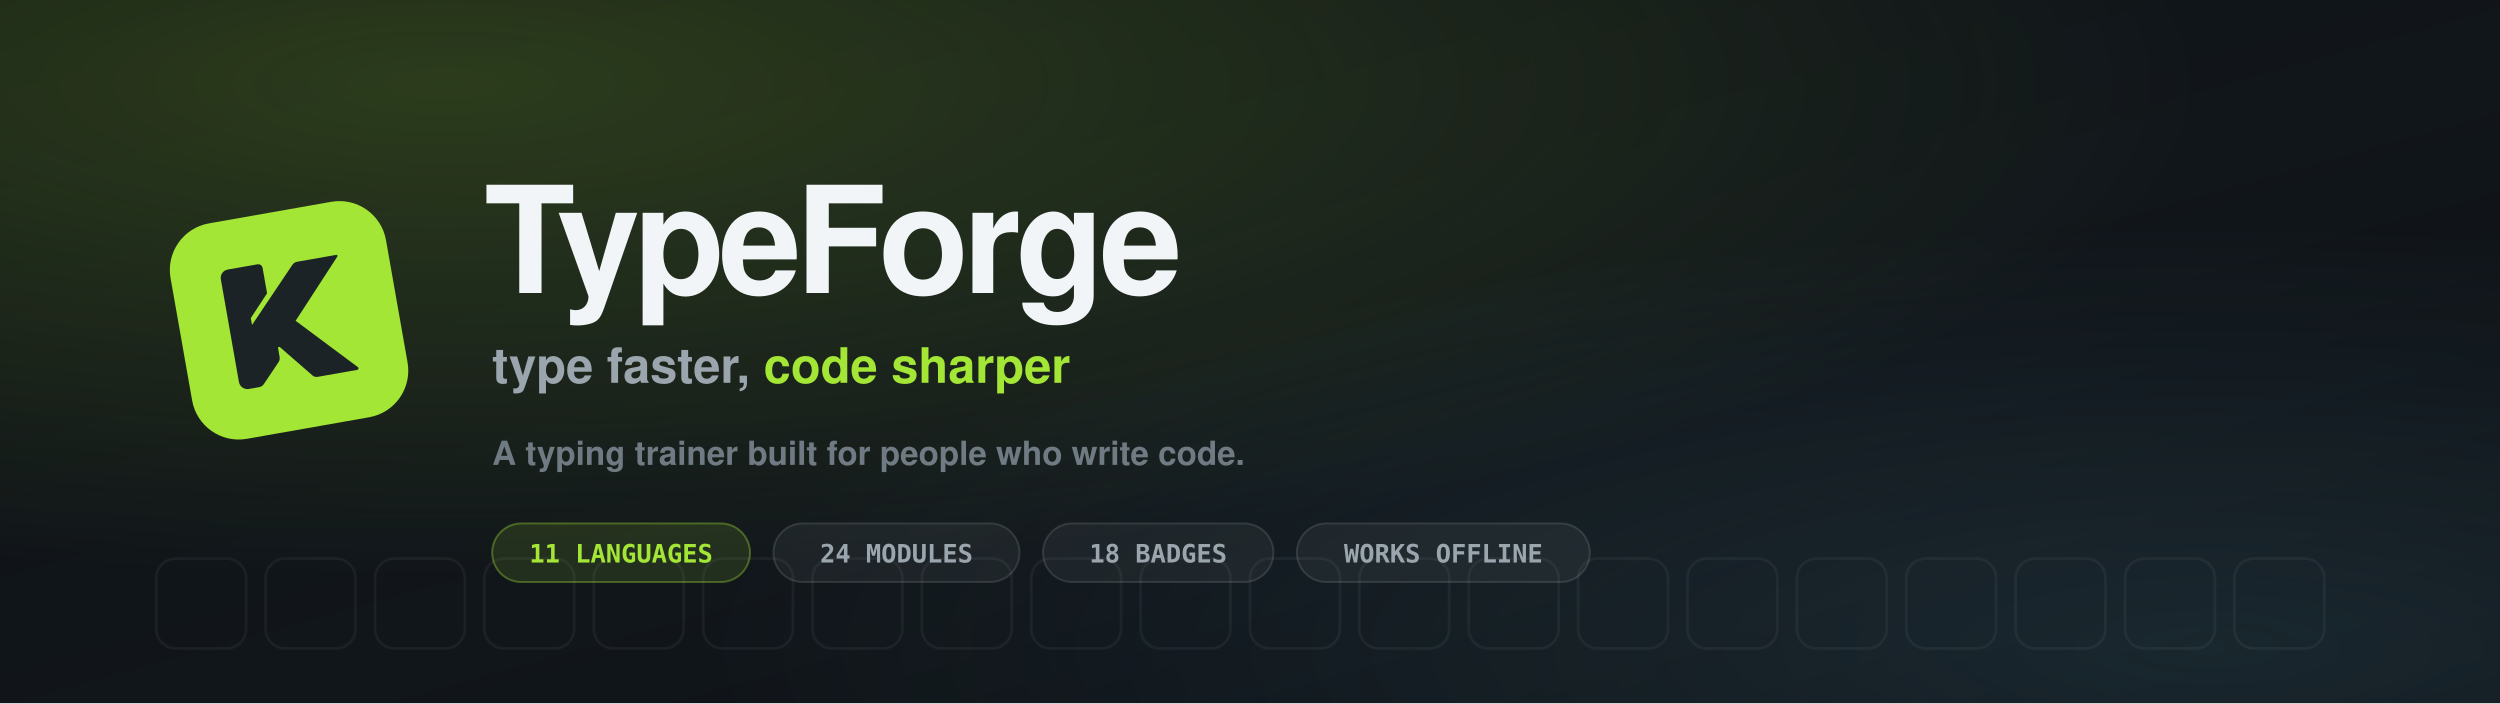
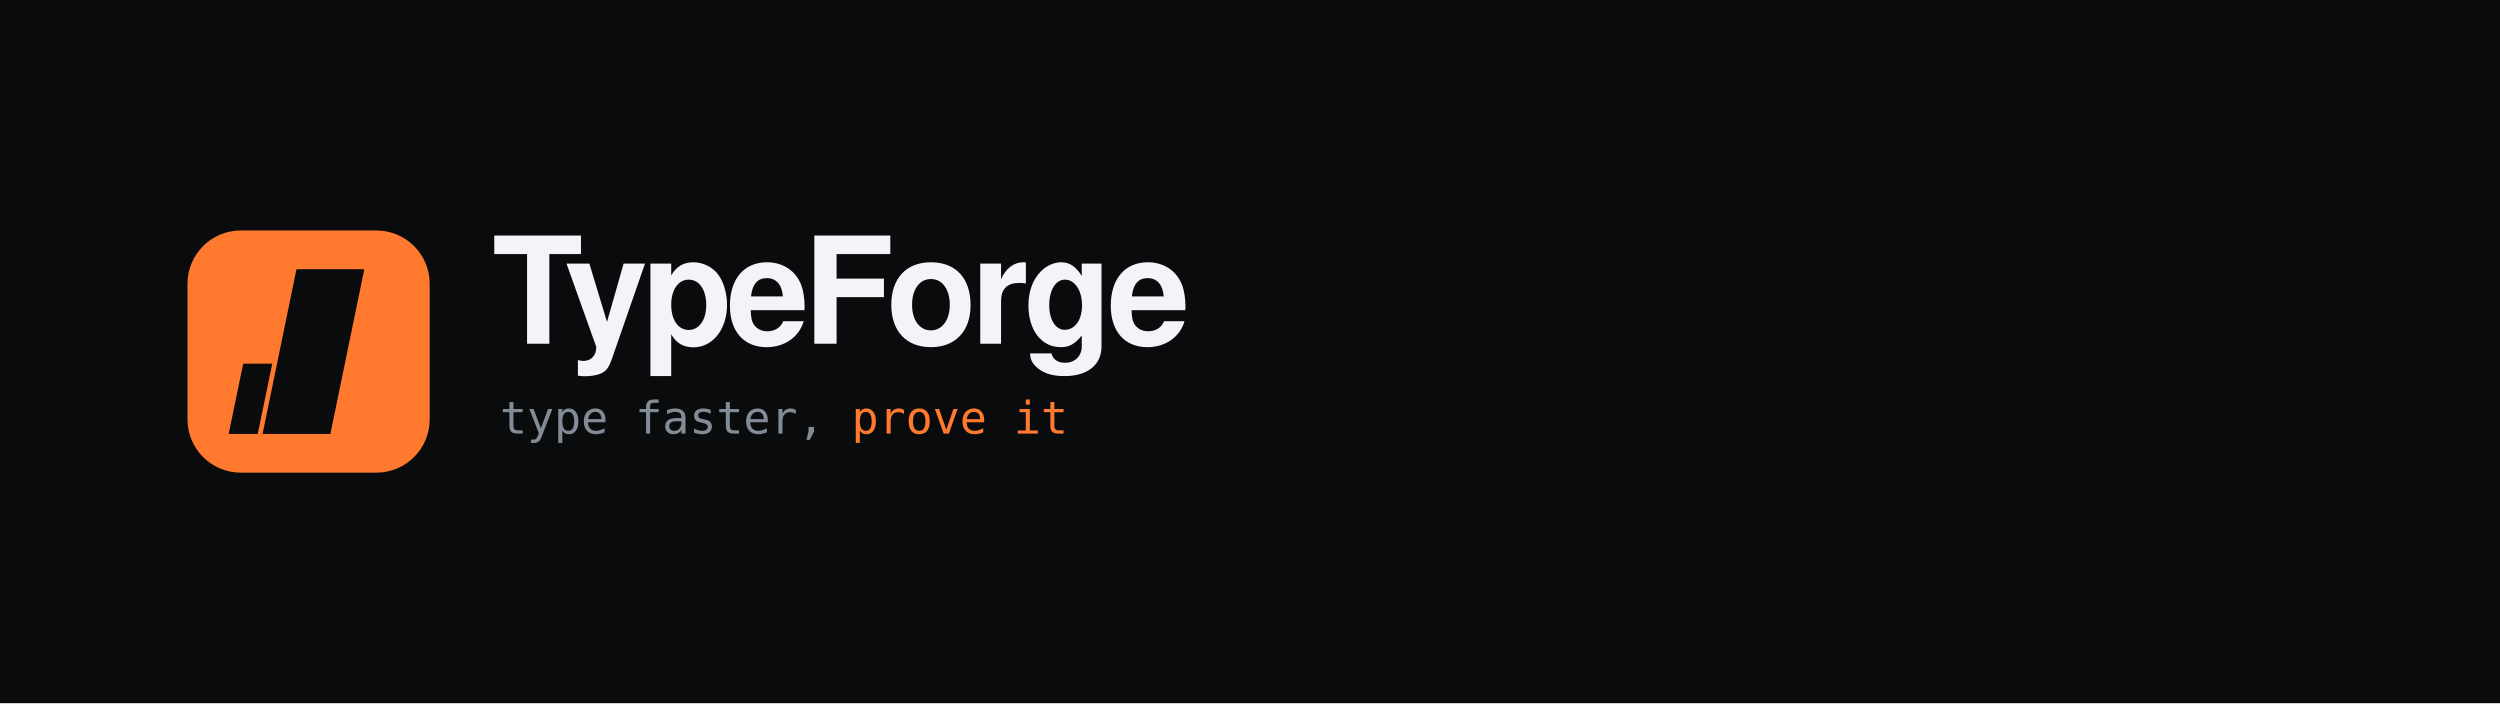
- <svg xmlns="http://www.w3.org/2000/svg" width="1280" height="360" viewBox="0 0 1280 360" role="img" aria-label="TypeForge — type faster, code sharper">
-   <defs>
-     <linearGradient id="bg" x1="0" y1="0" x2="1" y2="1">
-       <stop offset="0%" stop-color="#0d1014" />
-       <stop offset="55%" stop-color="#11161b" />
-       <stop offset="100%" stop-color="#0b0e11" />
-     </linearGradient>
-     <radialGradient id="glow" cx="18%" cy="12%" r="70%">
-       <stop offset="0%" stop-color="#a3e635" stop-opacity="0.20" />
-       <stop offset="100%" stop-color="#a3e635" stop-opacity="0" />
-     </radialGradient>
-     <radialGradient id="glow2" cx="88%" cy="92%" r="60%">
-       <stop offset="0%" stop-color="#6bb8d6" stop-opacity="0.14" />
-       <stop offset="100%" stop-color="#6bb8d6" stop-opacity="0" />
-     </radialGradient>
-   </defs>
-   <rect width="1280" height="360" fill="url(#bg)" />
-   <rect width="1280" height="360" fill="url(#glow)" />
-   <rect width="1280" height="360" fill="url(#glow2)" />
-   <g opacity="0.05" fill="none" stroke="#ffffff" stroke-width="1.4">
-     <rect x="80" y="286" width="46" height="46" rx="10" />
-     <rect x="136" y="286" width="46" height="46" rx="10" />
-     <rect x="192" y="286" width="46" height="46" rx="10" />
-     <rect x="248" y="286" width="46" height="46" rx="10" />
-     <rect x="304" y="286" width="46" height="46" rx="10" />
-     <rect x="360" y="286" width="46" height="46" rx="10" />
-     <rect x="416" y="286" width="46" height="46" rx="10" />
-     <rect x="472" y="286" width="46" height="46" rx="10" />
-     <rect x="528" y="286" width="46" height="46" rx="10" />
-     <rect x="584" y="286" width="46" height="46" rx="10" />
-     <rect x="640" y="286" width="46" height="46" rx="10" />
-     <rect x="696" y="286" width="46" height="46" rx="10" />
-     <rect x="752" y="286" width="46" height="46" rx="10" />
-     <rect x="808" y="286" width="46" height="46" rx="10" />
-     <rect x="864" y="286" width="46" height="46" rx="10" />
-     <rect x="920" y="286" width="46" height="46" rx="10" />
-     <rect x="976" y="286" width="46" height="46" rx="10" />
-     <rect x="1032" y="286" width="46" height="46" rx="10" />
-     <rect x="1088" y="286" width="46" height="46" rx="10" />
-     <rect x="1144" y="286" width="46" height="46" rx="10" />
+ <svg xmlns="http://www.w3.org/2000/svg" width="1280" height="360" viewBox="0 0 1280 360" role="img" aria-label="TypeForge — type faster, prove it">
+   <rect width="1280" height="360" fill="#0A0B0D" />
+   <g transform="translate(96 118) scale(1.24)">
+     <rect width="100" height="100" rx="22" fill="#FF7A2F" />
+     <path d="M45 16 L73 16 L59 84 L31 84 Z" fill="#0A0B0D" />
+     <path d="M23 55 L35 55 L29 84 L17 84 Z" fill="#0A0B0D" />
  </g>
-   <g transform="translate(92 108) rotate(-10 56 56)">
-     <rect width="112" height="112" rx="24.2" fill="#a3e635" />
-     <g transform="scale(1.12)">
-       <path d="M40.213 22.28A2.033 2.033 0 0 1 42.246 24.313L42.246 36.084L32.952 45.962L32.952 49.156L55.912 25.267A3.216 3.216 0 0 1 58.231 24.28L76.468 24.28A0.483 0.483 0 0 1 76.822 25.093L52.917 50.735L77.275 76.549A0.694 0.694 0 0 1 76.77 77.72L58.337 77.72A2.783 2.783 0 0 1 56.174 76.688L43.749 61.335A0.511 0.511 0 0 0 42.84 61.656L42.84 65.781A3.2 3.2 0 0 1 41.948 67.998L33.542 76.744A3.178 3.178 0 0 1 31.251 77.72L26.48 77.72A3.944 3.944 0 0 1 22.535 73.776L22.535 26.146A3.866 3.866 0 0 1 26.402 22.28L40.213 22.28Z" fill="#1c2327" />
-     </g>
-   </g>
-   <text x="248" y="150" font-family="Manrope, Segoe UI, Helvetica, Arial, sans-serif" font-size="76" font-weight="800" letter-spacing="-3" fill="#f2f5f7">TypeForge</text>
-   <text x="252" y="196" font-family="Manrope, Segoe UI, Helvetica, Arial, sans-serif" font-size="25" font-weight="700" fill="#9aa5ad">type faster, <tspan fill="#a3e635">code sharper</tspan>
+   <text x="252" y="176" font-family="Space Grotesk, Segoe UI, Helvetica, Arial, sans-serif" font-size="76" font-weight="700" letter-spacing="-3" fill="#F2F4F7">TypeForge</text>
+   <text x="256" y="222" font-family="JetBrains Mono, Consolas, monospace" font-size="23" fill="#828C97">type faster, <tspan fill="#FF7A2F">prove it</tspan>
  </text>
-   <text x="252" y="238" font-family="Manrope, Segoe UI, Helvetica, Arial, sans-serif" font-size="17" font-weight="600" fill="#6f7a82">A typing trainer built for people who write code.</text>
-   <g font-family="JetBrains Mono, Consolas, monospace" font-size="13" font-weight="700">
-     <g transform="translate(252 268)">
-       <rect width="132" height="30" rx="15" fill="#a3e635" fill-opacity="0.12" stroke="#a3e635" stroke-opacity="0.35" />
-       <text x="66" y="20" text-anchor="middle" fill="#a3e635">11 LANGUAGES</text>
-     </g>
-     <g transform="translate(396 268)">
-       <rect width="126" height="30" rx="15" fill="#ffffff" fill-opacity="0.05" stroke="#ffffff" stroke-opacity="0.12" />
-       <text x="63" y="20" text-anchor="middle" fill="#9aa5ad">24 MODULES</text>
-     </g>
-     <g transform="translate(534 268)">
-       <rect width="118" height="30" rx="15" fill="#ffffff" fill-opacity="0.05" stroke="#ffffff" stroke-opacity="0.12" />
-       <text x="59" y="20" text-anchor="middle" fill="#9aa5ad">18 BADGES</text>
-     </g>
-     <g transform="translate(664 268)">
-       <rect width="150" height="30" rx="15" fill="#ffffff" fill-opacity="0.05" stroke="#ffffff" stroke-opacity="0.12" />
-       <text x="75" y="20" text-anchor="middle" fill="#9aa5ad">WORKS OFFLINE</text>
-     </g>
-   </g>
</svg>
